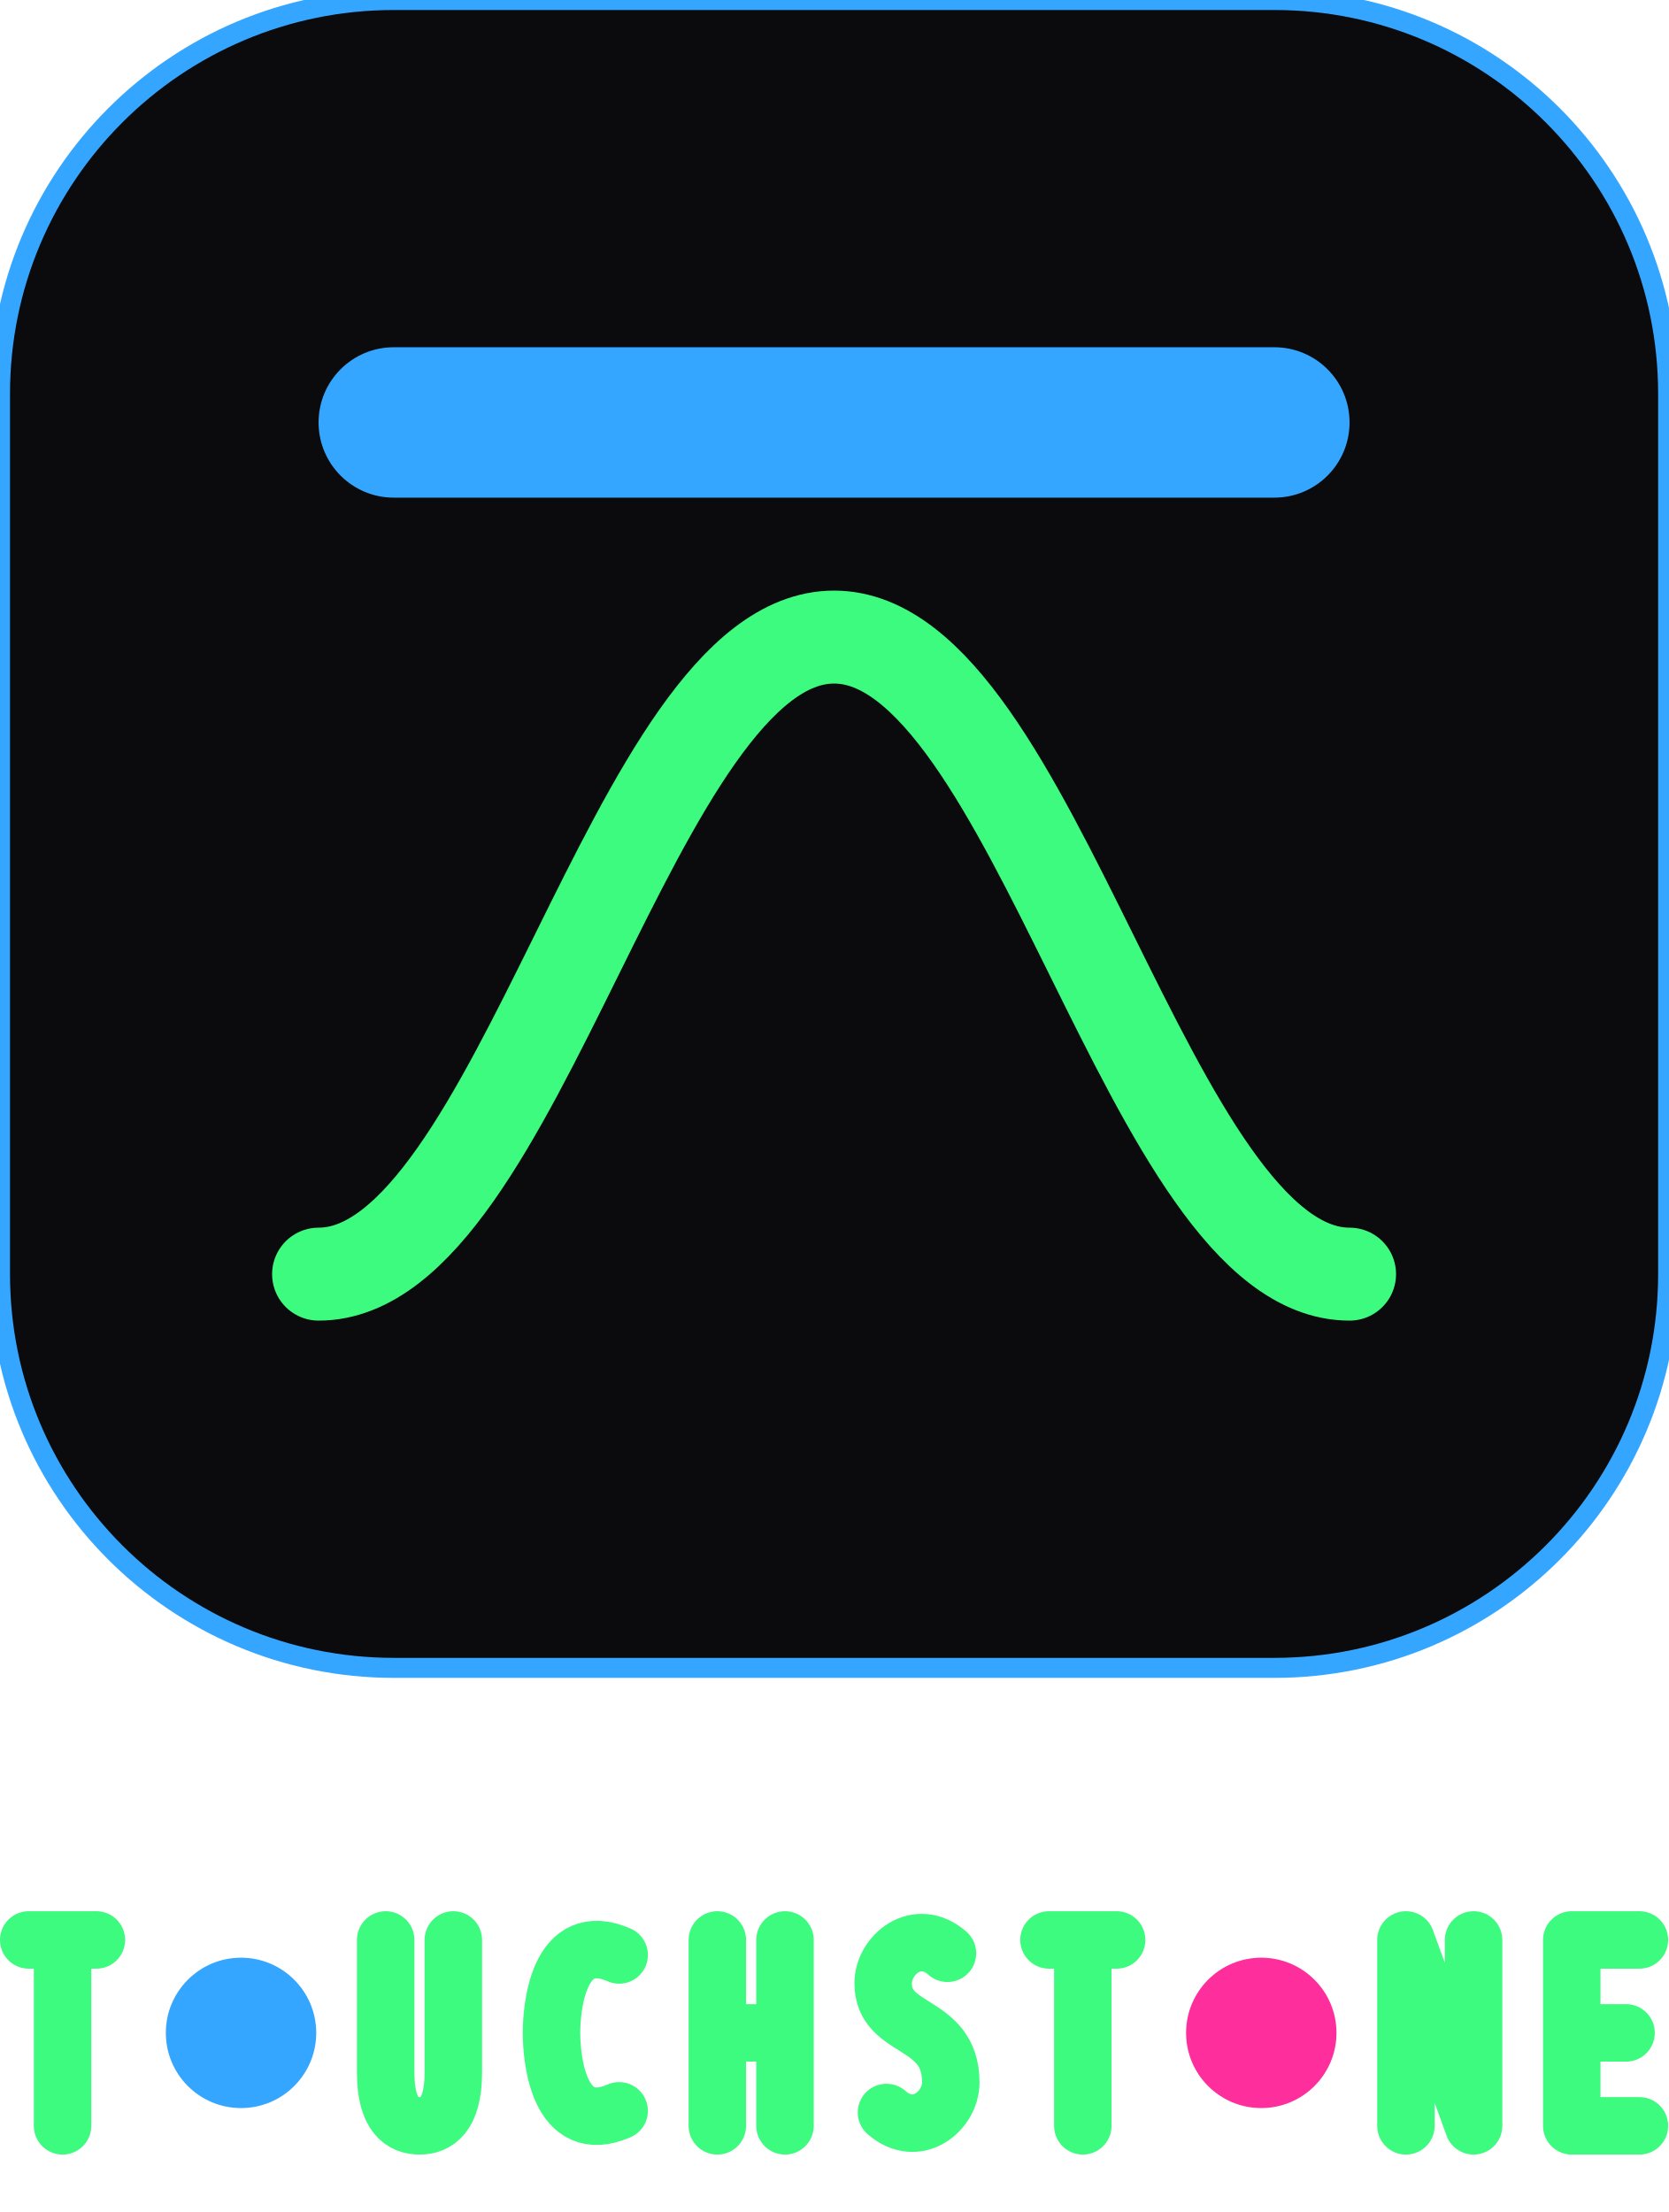
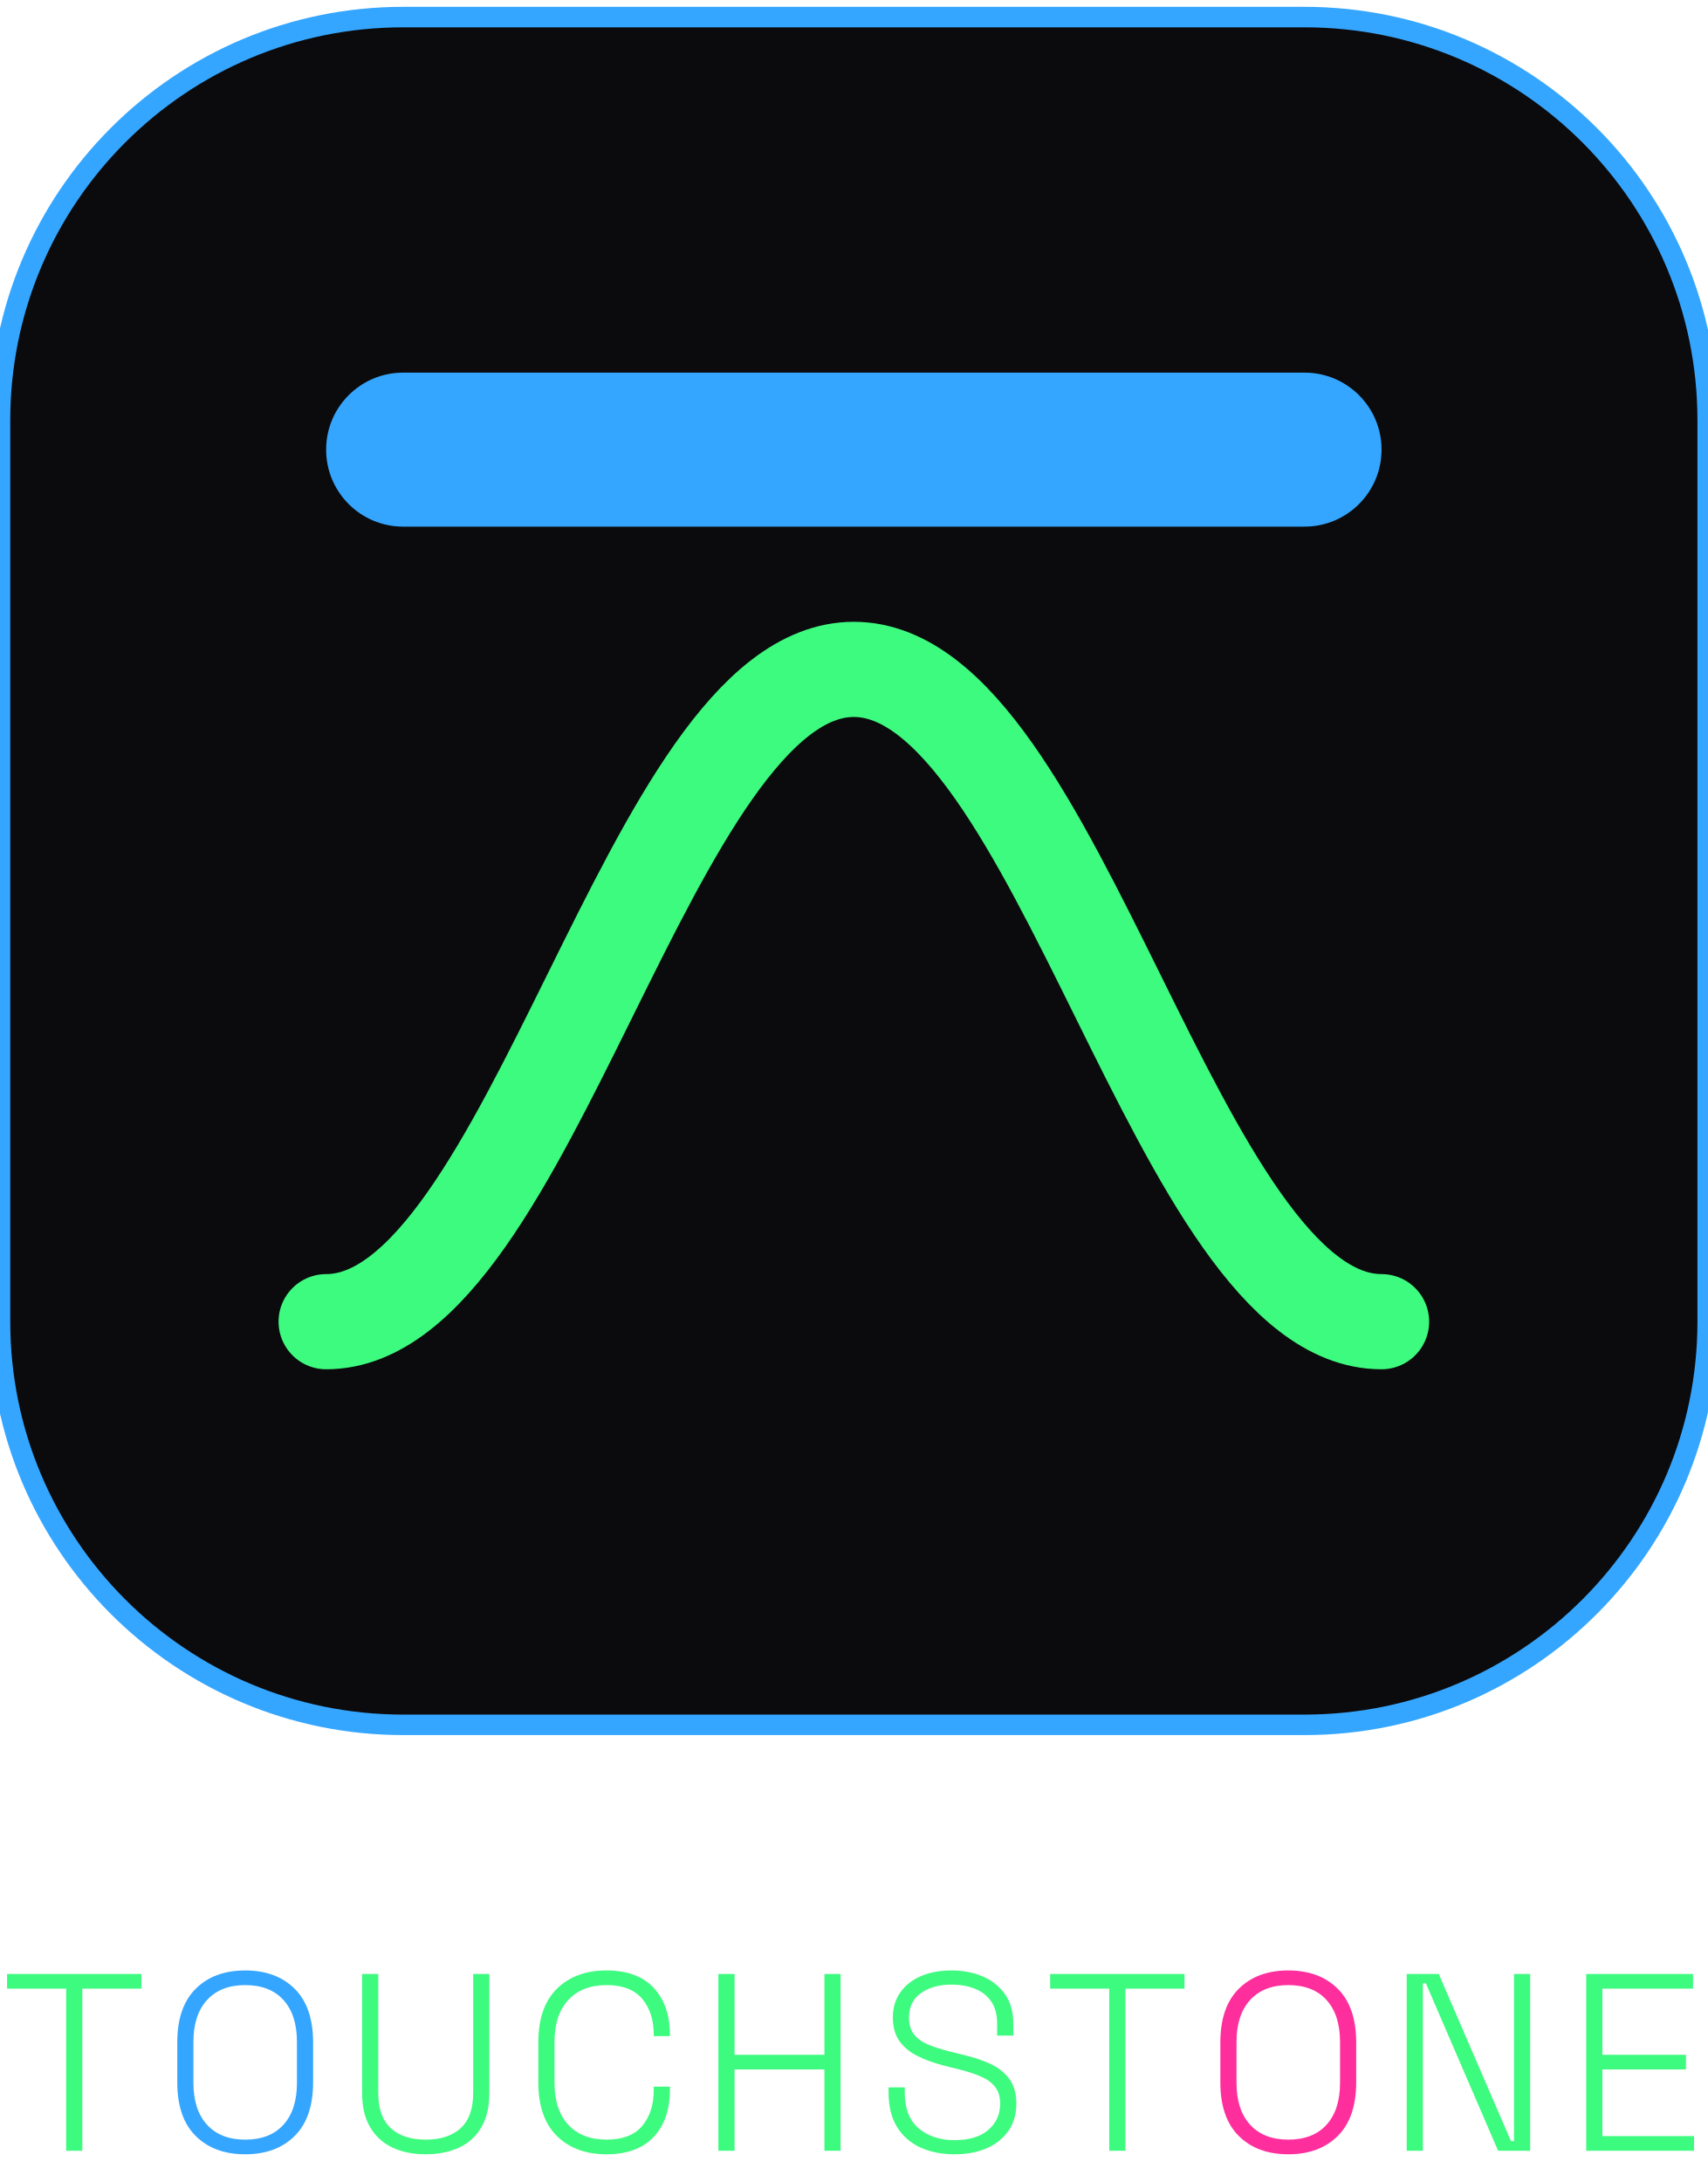
- <svg xmlns="http://www.w3.org/2000/svg" viewBox="0 0 100 132.624">
+ <svg xmlns="http://www.w3.org/2000/svg" viewBox="0 -1 100 127.77">
  <rect x="0" y="0" width="100" height="100" rx="23.607" fill="#0B0B0D" stroke="#35A6FF" stroke-width="1.2" />
  <rect x="19.098" y="20.820" width="61.803" height="9.017" rx="4.508" fill="#35A6FF" />
  <path d="M19.098,76.393 C31.098,76.393 38.000,38.197 50,38.197 C62.000,38.197 68.902,76.393 80.902,76.393" fill="none" stroke="#3DFB7E" stroke-width="5.573" stroke-linecap="round" />
-   <path d="M1.722,116.312 L5.778,116.312 M3.750,116.312 L3.750,127.458" stroke="#3DFB7E" stroke-width="3.444" fill="none" stroke-linecap="round" stroke-linejoin="round" />
-   <circle cx="14.449" cy="121.885" r="4.508" fill="#35A6FF" />
-   <path d="M23.120,116.312 L23.120,124.258 C23.120,126.858 24.148,127.458 25.148,127.458 C26.148,127.458 27.176,126.858 27.176,124.258 L27.176,116.312" stroke="#3DFB7E" stroke-width="3.444" fill="none" stroke-linecap="round" stroke-linejoin="round" />
-   <path d="M37.117,117.212 C33.461,115.612 33.061,120.385 33.061,121.885 C33.061,123.385 33.461,128.158 37.117,126.558" stroke="#3DFB7E" stroke-width="3.444" fill="none" stroke-linecap="round" stroke-linejoin="round" />
-   <path d="M43.002,116.312 L43.002,127.458 M47.058,116.312 L47.058,127.458 M43.002,121.885 L47.058,121.885" stroke="#3DFB7E" stroke-width="3.444" fill="none" stroke-linecap="round" stroke-linejoin="round" />
-   <path d="M56.798,117.112 C54.970,115.512 52.942,117.212 52.942,118.912 C52.942,121.885 56.998,121.085 56.998,124.858 C56.998,126.558 54.970,128.258 53.142,126.658" stroke="#3DFB7E" stroke-width="3.444" fill="none" stroke-linecap="round" stroke-linejoin="round" />
-   <path d="M62.883,116.312 L66.939,116.312 M64.911,116.312 L64.911,127.458" stroke="#3DFB7E" stroke-width="3.444" fill="none" stroke-linecap="round" stroke-linejoin="round" />
-   <circle cx="75.610" cy="121.885" r="4.508" fill="#FF2E9D" />
-   <path d="M84.281,127.458 L84.281,116.312 L88.337,127.458 L88.337,116.312" stroke="#3DFB7E" stroke-width="3.444" fill="none" stroke-linecap="round" stroke-linejoin="round" />
-   <path d="M98.278,116.312 L94.222,116.312 L94.222,127.458 L98.278,127.458 M94.222,121.885 L97.478,121.885" stroke="#3DFB7E" stroke-width="3.444" fill="none" stroke-linecap="round" stroke-linejoin="round" />
+   <g transform="translate(0.000,124.940) scale(0.014786,-0.014786)">
+     <path d="M262 0V642H28V700H560V642H326V0Z" fill="#3DFB7E" />
+   </g>
+   <g transform="translate(9.434,124.940) scale(0.014786,-0.014786)">
+     <path d="M333 -14Q210 -14 137.0 58.5Q64 131 64 271V429Q64 569 137.0 641.5Q210 714 333 714Q456 714 529.0 641.5Q602 569 602 429V271Q602 131 529.0 58.5Q456 -14 333 -14ZM333 44Q431 44 484.5 103.0Q538 162 538 269V431Q538 538 484.5 597.0Q431 656 333 656Q236 656 182.0 597.0Q128 538 128 431V269Q128 162 182.0 103.0Q236 44 333 44Z" fill="#35A6FF" />
+   </g>
+   <g transform="translate(20.021,124.940) scale(0.014786,-0.014786)">
+     <path d="M332 -14Q257 -14 200.5 12.5Q144 39 112.0 93.0Q80 147 80 229V700H144V229Q144 135 193.5 89.5Q243 44 332 44Q421 44 470.5 89.5Q520 135 520 229V700H584V229Q584 147 552.5 93.0Q521 39 464.0 12.5Q407 -14 332 -14Z" fill="#3DFB7E" />
+   </g>
+   <g transform="translate(30.578,124.940) scale(0.014786,-0.014786)">
+     <path d="M334 -14Q211 -14 137.5 58.5Q64 131 64 271V429Q64 569 137.5 641.5Q211 714 334 714Q456 714 520.5 645.5Q585 577 585 459V454H521V461Q521 547 475.5 601.5Q430 656 334 656Q237 656 182.5 597.0Q128 538 128 431V269Q128 162 182.5 103.0Q237 44 334 44Q430 44 475.5 98.5Q521 153 521 239V254H585V241Q585 123 520.5 54.5Q456 -14 334 -14Z" fill="#3DFB7E" />
+   </g>
+   <g transform="translate(40.796,124.940) scale(0.014786,-0.014786)">
+     <path d="M86 0V700H150V380H506V700H570V0H506V322H150V0Z" fill="#3DFB7E" />
+   </g>
+   <g transform="translate(51.235,124.940) scale(0.014786,-0.014786)">
+     <path d="M315 -14Q240 -14 181.0 12.5Q122 39 88.0 93.5Q54 148 54 232V251H118V232Q118 135 173.5 88.5Q229 42 315 42Q402 42 449.0 82.5Q496 123 496 186Q496 228 475.5 253.5Q455 279 418.5 294.5Q382 310 334 322L270 338Q213 353 168.0 375.5Q123 398 97.0 434.5Q71 471 71 528Q71 585 100.5 627.0Q130 669 182.0 691.5Q234 714 303 714Q372 714 427.5 690.0Q483 666 515.5 619.5Q548 573 548 503V456H484V503Q484 558 460.0 592.0Q436 626 395.0 642.0Q354 658 303 658Q230 658 182.5 624.5Q135 591 135 528Q135 486 154.5 461.0Q174 436 209.5 421.0Q245 406 293 394L357 378Q412 365 458.0 343.5Q504 322 532.0 284.5Q560 247 560 186Q560 125 529.5 80.0Q499 35 444.0 10.5Q389 -14 315 -14Z" fill="#3DFB7E" />
+   </g>
+   <g transform="translate(61.082,124.940) scale(0.014786,-0.014786)">
+     <path d="M262 0V642H28V700H560V642H326V0Z" fill="#3DFB7E" />
+   </g>
+   <g transform="translate(70.516,124.940) scale(0.014786,-0.014786)">
+     <path d="M333 -14Q210 -14 137.0 58.5Q64 131 64 271V429Q64 569 137.0 641.5Q210 714 333 714Q456 714 529.0 641.5Q602 569 602 429V271Q602 131 529.0 58.5Q456 -14 333 -14ZM333 44Q431 44 484.5 103.0Q538 162 538 269V431Q538 538 484.5 597.0Q431 656 333 656Q236 656 182.0 597.0Q128 538 128 431V269Q128 162 182.0 103.0Q236 44 333 44Z" fill="#FF2E9D" />
+   </g>
+   <g transform="translate(81.103,124.940) scale(0.014786,-0.014786)">
+     <path d="M86 0V700H213L499 38H511V700H575V0H448L162 663H150V0Z" fill="#3DFB7E" />
+   </g>
+   <g transform="translate(91.616,124.940) scale(0.014786,-0.014786)">
+     <path d="M86 0V700H509V642H150V380H481V322H150V58H513V0Z" fill="#3DFB7E" />
+   </g>
</svg>
